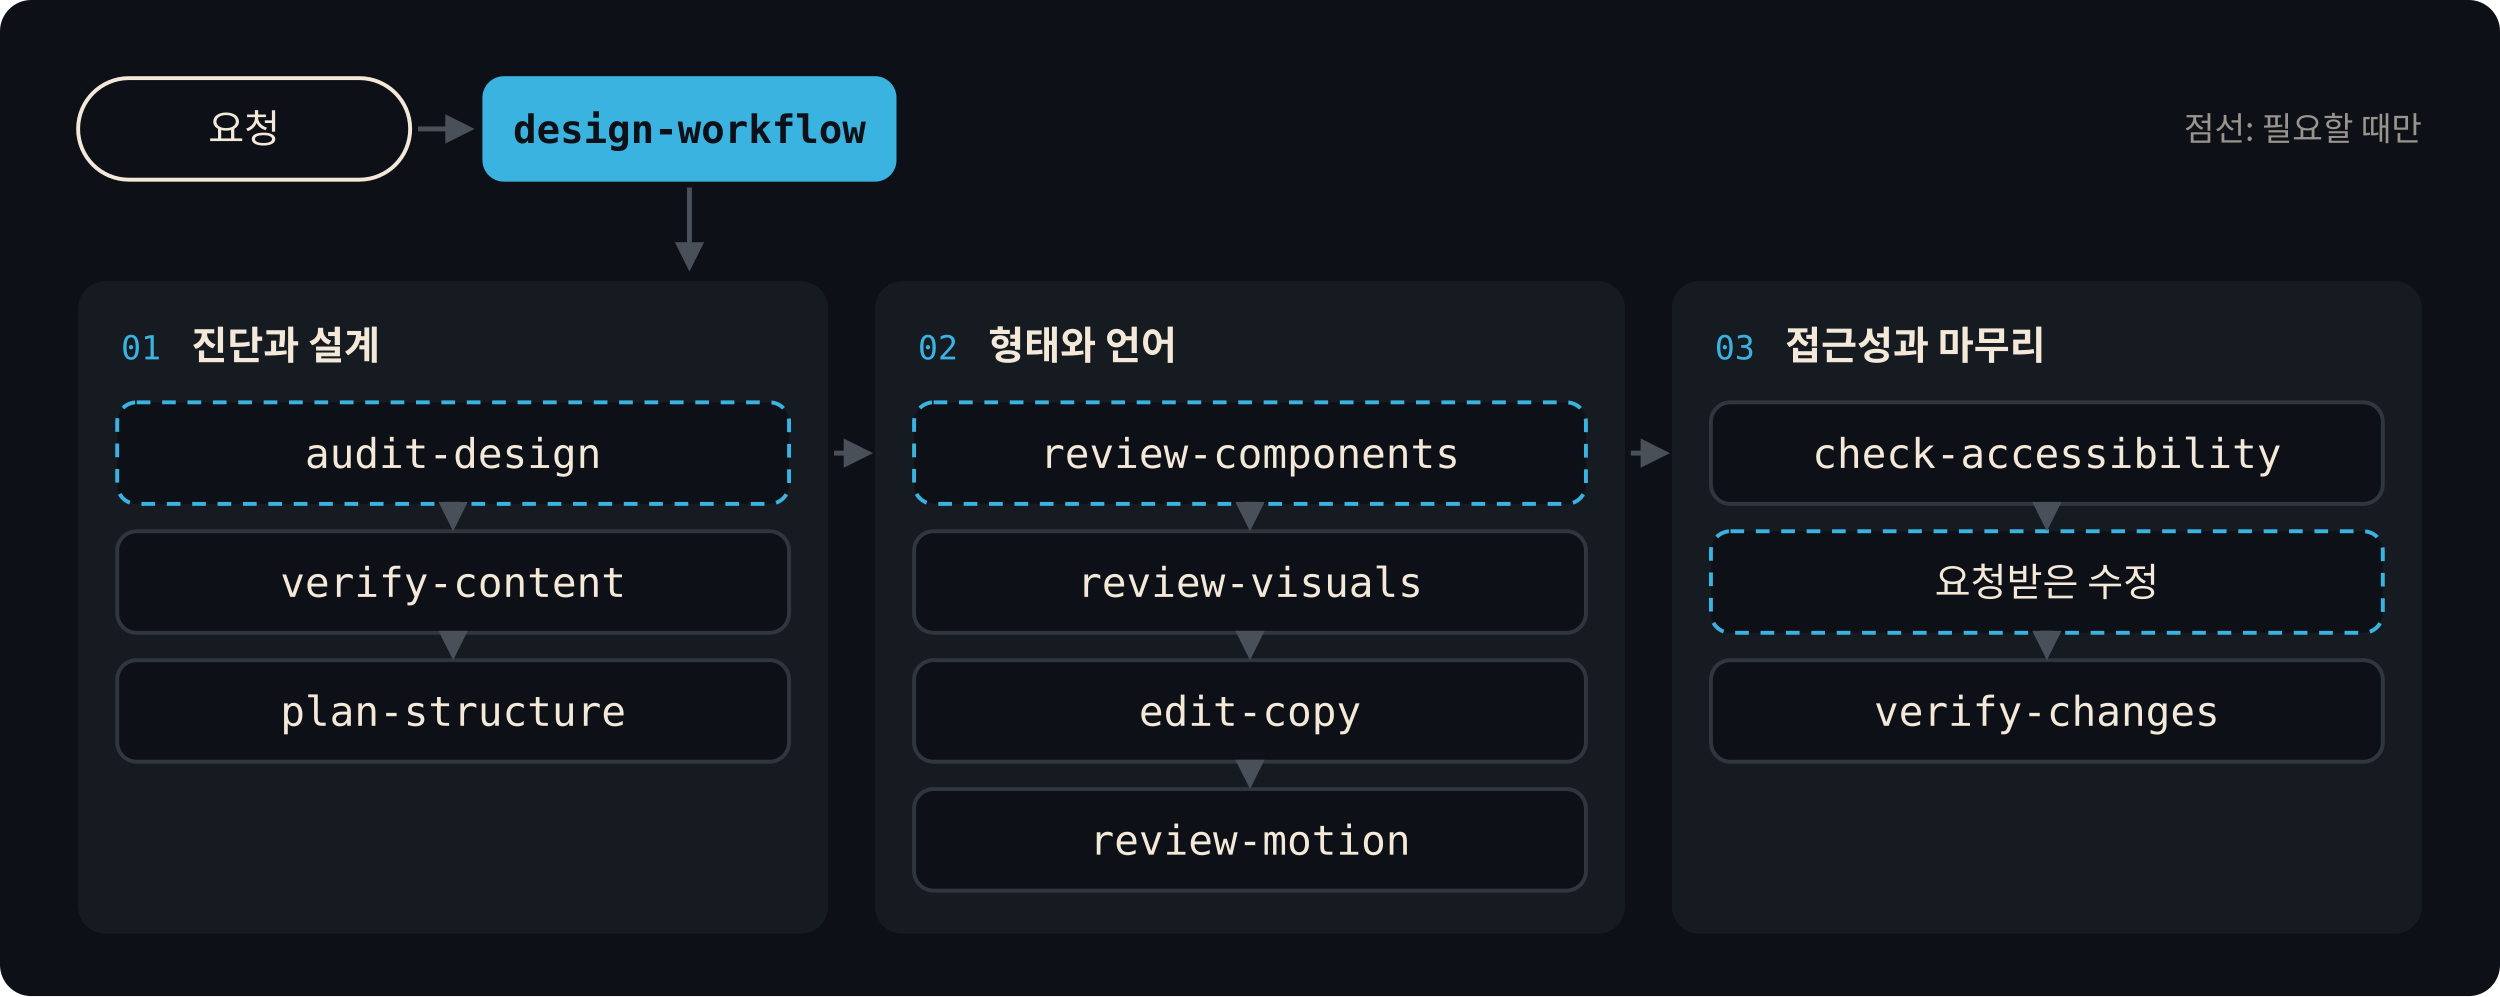
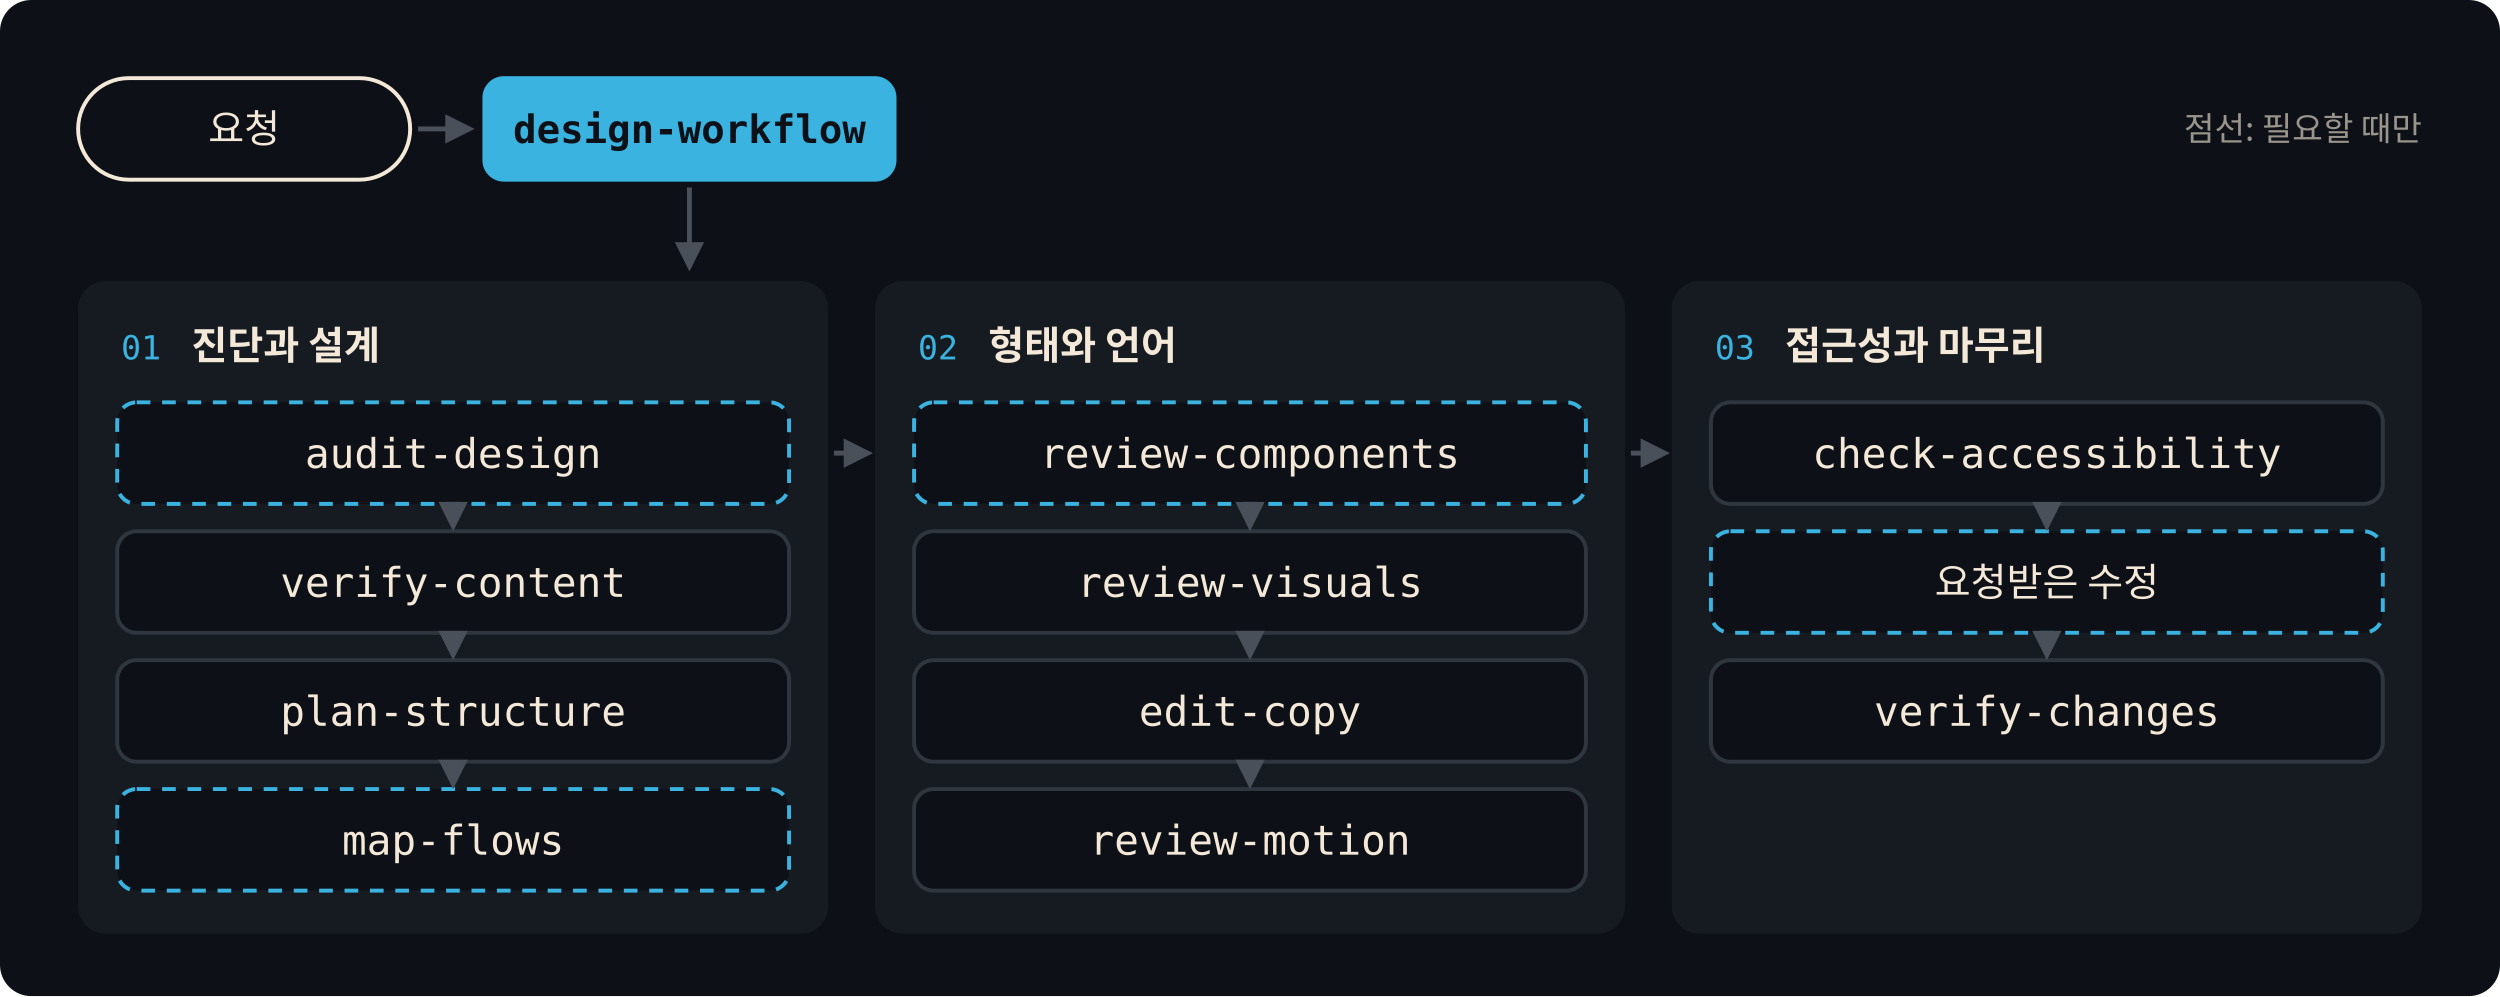
<svg xmlns="http://www.w3.org/2000/svg" width="1280" height="510" viewBox="0 0 1280 510" role="img" aria-labelledby="t d">
  <defs>
    <marker id="a" viewBox="0 0 10 10" refX="8" refY="5" markerWidth="6" markerHeight="6" orient="auto">
      <path d="M0 0 L10 5 L0 10 z" fill="#4A505A" />
    </marker>
  </defs>
  <rect width="1280" height="510" rx="16" fill="#0D1117" />
  <rect x="40" y="40" width="170" height="52" rx="26" fill="none" stroke="#F4E9D8" stroke-width="2" />
  <text x="125" y="73.0" text-anchor="middle" font-family="ui-sans-serif, -apple-system, 'Segoe UI', 'Hiragino Sans', 'Apple SD Gothic Neo', 'Noto Sans CJK KR', 'Noto Sans CJK JP', 'Helvetica Neue', Arial, sans-serif" font-size="20" fill="#F4E9D8">요청</text>
  <path d="M214 66.0 H 240" fill="none" stroke="#4A505A" stroke-width="2.5" marker-end="url(#a)" />
  <rect x="248" y="40" width="210" height="52" rx="10" fill="#3BB3E0" stroke="#3BB3E0" stroke-width="2" />
  <text x="353.0" y="73.2" text-anchor="middle" font-family="ui-monospace, SFMono-Regular, Menlo, Consolas, monospace" font-size="20" font-weight="700" fill="#0D1117">design-workflow</text>
  <path d="M353 96 V 136" fill="none" stroke="#4A505A" stroke-width="2.5" marker-end="url(#a)" />
  <text x="1240" y="72.0" text-anchor="end" font-family="ui-sans-serif, -apple-system, 'Segoe UI', 'Hiragino Sans', 'Apple SD Gothic Neo', 'Noto Sans CJK KR', 'Noto Sans CJK JP', 'Helvetica Neue', Arial, sans-serif" font-size="17" fill="#9A958C">점선: 필요할 때만</text>
  <rect x="40" y="144" width="384" height="334" rx="14" fill="#161B22" />
  <text x="62" y="184" font-family="ui-monospace, SFMono-Regular, Menlo, Consolas, monospace" font-size="17" fill="#3BB3E0">01</text>
  <text x="98" y="184" font-family="ui-sans-serif, -apple-system, 'Segoe UI', 'Hiragino Sans', 'Apple SD Gothic Neo', 'Noto Sans CJK KR', 'Noto Sans CJK JP', 'Helvetica Neue', Arial, sans-serif" font-size="20" font-weight="600" fill="#F4E9D8">진단과 설계</text>
  <rect x="60" y="206" width="344" height="52" rx="10" fill="#0D1117" stroke="#3BB3E0" stroke-width="2" stroke-dasharray="7 6" />
  <text x="232.0" y="239.6" text-anchor="middle" font-family="ui-monospace, SFMono-Regular, Menlo, Consolas, monospace" font-size="21" fill="#F4E9D8">audit-design</text>
  <rect x="60" y="272" width="344" height="52" rx="10" fill="#0D1117" stroke="#30363D" stroke-width="2" />
  <text x="232.0" y="305.6" text-anchor="middle" font-family="ui-monospace, SFMono-Regular, Menlo, Consolas, monospace" font-size="21" fill="#F4E9D8">verify-content</text>
  <path d="M232.0 260 V 269" fill="none" stroke="#4A505A" stroke-width="2.5" marker-end="url(#a)" />
  <rect x="60" y="338" width="344" height="52" rx="10" fill="#0D1117" stroke="#30363D" stroke-width="2" />
  <text x="232.0" y="371.6" text-anchor="middle" font-family="ui-monospace, SFMono-Regular, Menlo, Consolas, monospace" font-size="21" fill="#F4E9D8">plan-structure</text>
  <path d="M232.0 326 V 335" fill="none" stroke="#4A505A" stroke-width="2.5" marker-end="url(#a)" />
+   <rect x="60" y="404" width="344" height="52" rx="10" fill="#0D1117" stroke="#3BB3E0" stroke-width="2" stroke-dasharray="7 6" />
+   <text x="232.0" y="437.6" text-anchor="middle" font-family="ui-monospace, SFMono-Regular, Menlo, Consolas, monospace" font-size="21" fill="#F4E9D8">map-flows</text>
+   <path d="M232.0 392 V 401" fill="none" stroke="#4A505A" stroke-width="2.5" marker-end="url(#a)" />
  <rect x="448" y="144" width="384" height="334" rx="14" fill="#161B22" />
  <text x="470" y="184" font-family="ui-monospace, SFMono-Regular, Menlo, Consolas, monospace" font-size="17" fill="#3BB3E0">02</text>
  <text x="506" y="184" font-family="ui-sans-serif, -apple-system, 'Segoe UI', 'Hiragino Sans', 'Apple SD Gothic Neo', 'Noto Sans CJK KR', 'Noto Sans CJK JP', 'Helvetica Neue', Arial, sans-serif" font-size="20" font-weight="600" fill="#F4E9D8">형태와 언어</text>
  <rect x="468" y="206" width="344" height="52" rx="10" fill="#0D1117" stroke="#3BB3E0" stroke-width="2" stroke-dasharray="7 6" />
  <text x="640.0" y="239.6" text-anchor="middle" font-family="ui-monospace, SFMono-Regular, Menlo, Consolas, monospace" font-size="21" fill="#F4E9D8">review-components</text>
  <rect x="468" y="272" width="344" height="52" rx="10" fill="#0D1117" stroke="#30363D" stroke-width="2" />
  <text x="640.0" y="305.6" text-anchor="middle" font-family="ui-monospace, SFMono-Regular, Menlo, Consolas, monospace" font-size="21" fill="#F4E9D8">review-visuals</text>
  <path d="M640.0 260 V 269" fill="none" stroke="#4A505A" stroke-width="2.5" marker-end="url(#a)" />
  <rect x="468" y="338" width="344" height="52" rx="10" fill="#0D1117" stroke="#30363D" stroke-width="2" />
  <text x="640.0" y="371.6" text-anchor="middle" font-family="ui-monospace, SFMono-Regular, Menlo, Consolas, monospace" font-size="21" fill="#F4E9D8">edit-copy</text>
  <path d="M640.0 326 V 335" fill="none" stroke="#4A505A" stroke-width="2.5" marker-end="url(#a)" />
  <rect x="468" y="404" width="344" height="52" rx="10" fill="#0D1117" stroke="#30363D" stroke-width="2" />
  <text x="640.0" y="437.6" text-anchor="middle" font-family="ui-monospace, SFMono-Regular, Menlo, Consolas, monospace" font-size="21" fill="#F4E9D8">review-motion</text>
  <path d="M640.0 392 V 401" fill="none" stroke="#4A505A" stroke-width="2.5" marker-end="url(#a)" />
  <path d="M427 232 H 444" fill="none" stroke="#4A505A" stroke-width="2.5" marker-end="url(#a)" />
  <rect x="856" y="144" width="384" height="334" rx="14" fill="#161B22" />
  <text x="878" y="184" font-family="ui-monospace, SFMono-Regular, Menlo, Consolas, monospace" font-size="17" fill="#3BB3E0">03</text>
  <text x="914" y="184" font-family="ui-sans-serif, -apple-system, 'Segoe UI', 'Hiragino Sans', 'Apple SD Gothic Neo', 'Noto Sans CJK KR', 'Noto Sans CJK JP', 'Helvetica Neue', Arial, sans-serif" font-size="20" font-weight="600" fill="#F4E9D8">접근성과 마무리</text>
  <rect x="876" y="206" width="344" height="52" rx="10" fill="#0D1117" stroke="#30363D" stroke-width="2" />
  <text x="1048.0" y="239.6" text-anchor="middle" font-family="ui-monospace, SFMono-Regular, Menlo, Consolas, monospace" font-size="21" fill="#F4E9D8">check-accessibility</text>
  <rect x="876" y="272" width="344" height="52" rx="10" fill="#0D1117" stroke="#3BB3E0" stroke-width="2" stroke-dasharray="7 6" />
  <text x="1048.0" y="305.2" text-anchor="middle" font-family="ui-sans-serif, -apple-system, 'Segoe UI', 'Hiragino Sans', 'Apple SD Gothic Neo', 'Noto Sans CJK KR', 'Noto Sans CJK JP', 'Helvetica Neue', Arial, sans-serif" font-size="20" fill="#F4E9D8">요청받은 수정</text>
  <path d="M1048.0 260 V 269" fill="none" stroke="#4A505A" stroke-width="2.5" marker-end="url(#a)" />
  <rect x="876" y="338" width="344" height="52" rx="10" fill="#0D1117" stroke="#30363D" stroke-width="2" />
  <text x="1048.0" y="371.6" text-anchor="middle" font-family="ui-monospace, SFMono-Regular, Menlo, Consolas, monospace" font-size="21" fill="#F4E9D8">verify-changes</text>
  <path d="M1048.0 326 V 335" fill="none" stroke="#4A505A" stroke-width="2.5" marker-end="url(#a)" />
  <path d="M835 232 H 852" fill="none" stroke="#4A505A" stroke-width="2.5" marker-end="url(#a)" />
</svg>
